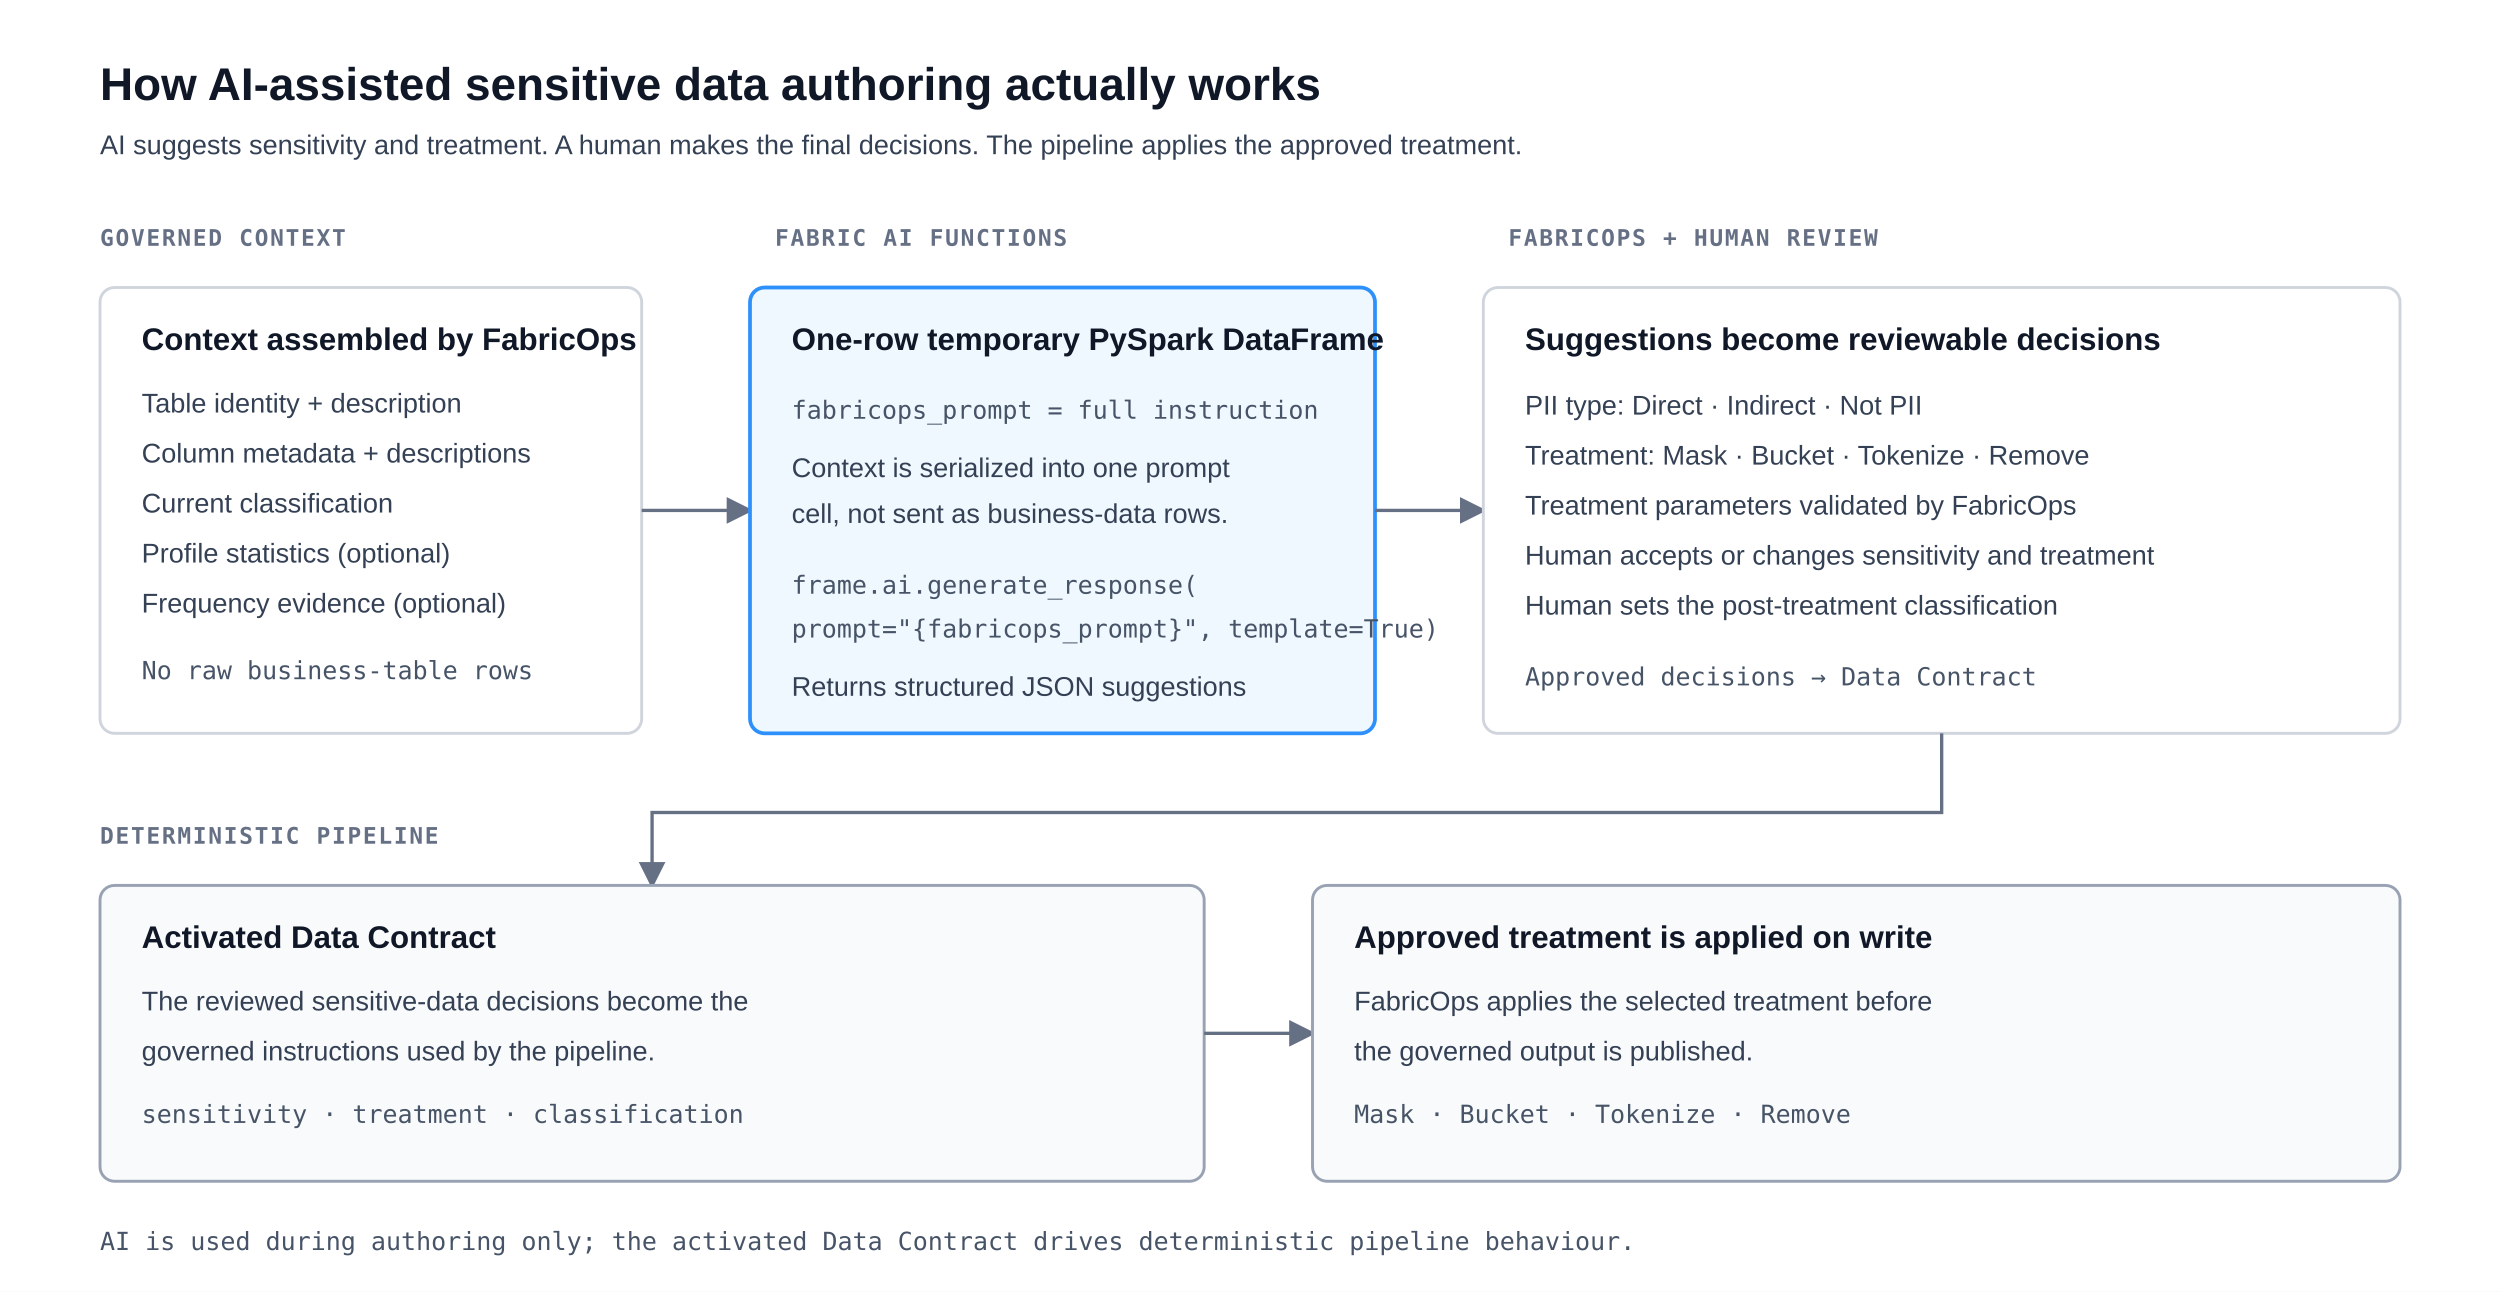
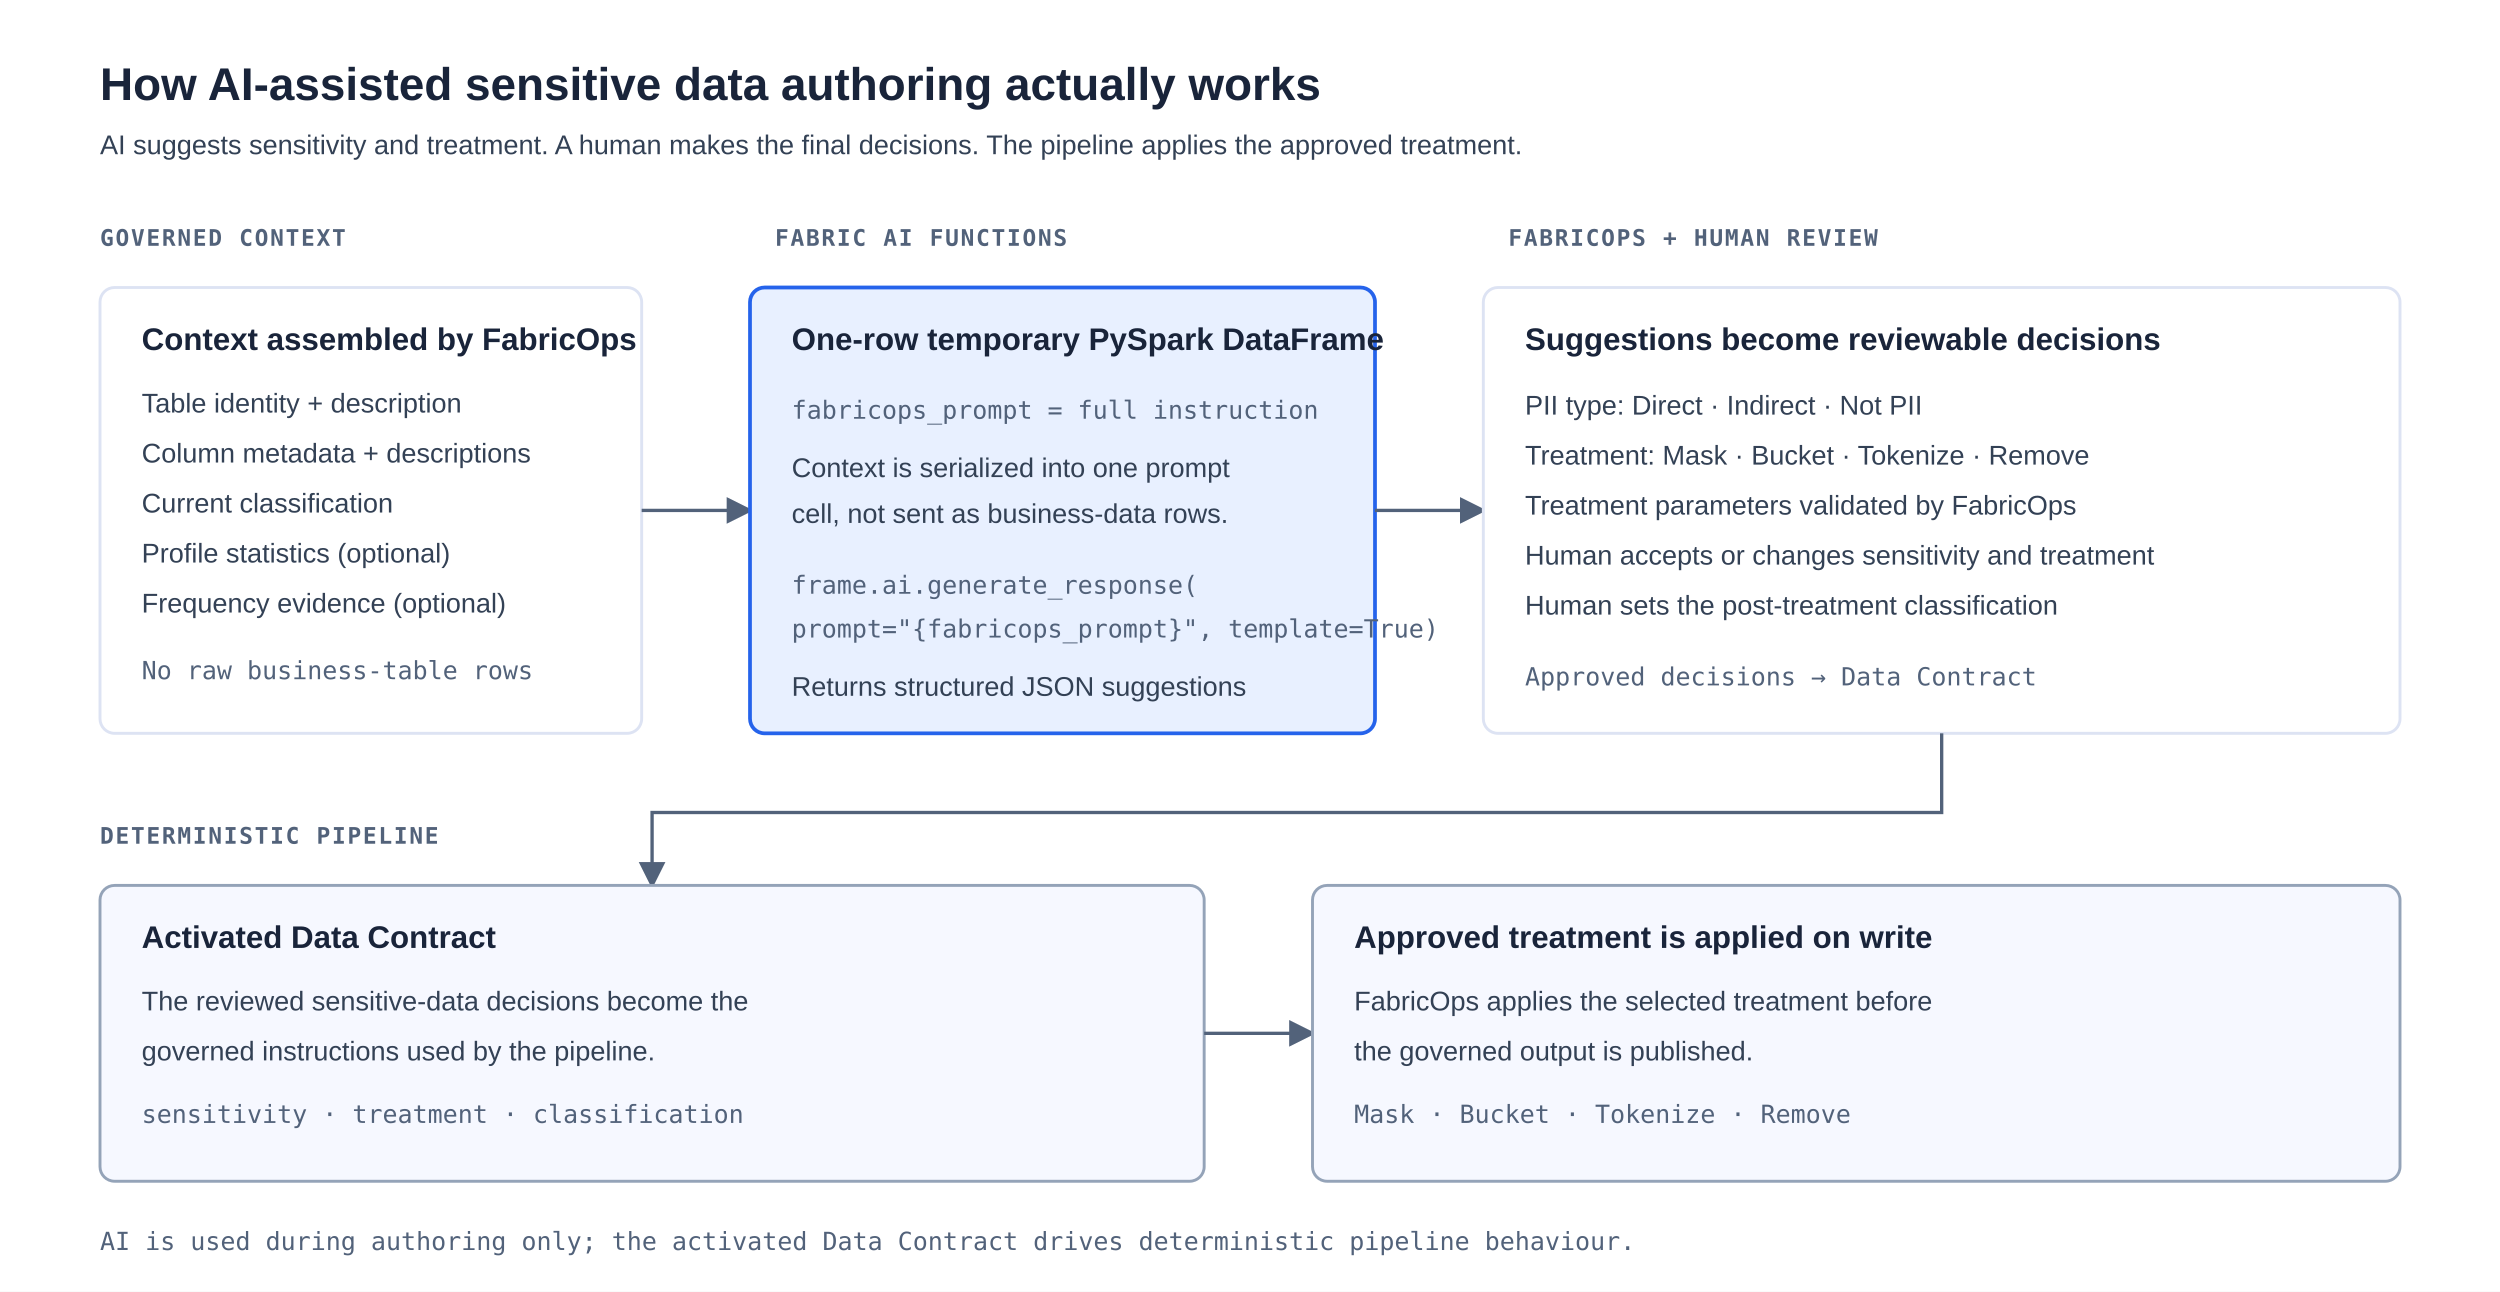
<svg xmlns="http://www.w3.org/2000/svg" viewBox="0 0 1200 620" role="img" aria-labelledby="title desc">
  <defs>
    <marker id="arrow" markerWidth="8" markerHeight="8" refX="7" refY="4" orient="auto">
-       <path d="M0,0 L8,4 L0,8 Z" fill="#667085" />
+       <path d="M0,0 L8,4 L0,8 Z" fill="#52627A" />
    </marker>
  </defs>
  <rect width="1200" height="620" fill="#ffffff" />
  <style>
- .t{font:600 22px Arial,sans-serif;fill:#101828}.h{font:600 15px Arial,sans-serif;fill:#101828}.b{font:13px Arial,sans-serif;fill:#344054}.m{font:12px ui-monospace,SFMono-Regular,Consolas,monospace;fill:#475467}.ey{font:600 11px ui-monospace,SFMono-Regular,Consolas,monospace;fill:#667085;letter-spacing:.8px}.box{fill:#fff;stroke:#d0d5dd;stroke-width:1.4}.focus{fill:#eff8ff;stroke:#2e90fa;stroke-width:1.8}.out{fill:#f9fafb;stroke:#98a2b3;stroke-width:1.4}.line{fill:none;stroke:#667085;stroke-width:1.6;marker-end:url(#arrow)}
+ .t{font:600 22px Segoe UI,Arial,sans-serif;fill:#19243A}.h{font:600 15px Segoe UI,Arial,sans-serif;fill:#19243A}.b{font:13px Segoe UI,Arial,sans-serif;fill:#334155}.m{font:12px Cascadia Code,Consolas,monospace;fill:#52627A}.ey{font:600 11px Cascadia Code,Consolas,monospace;fill:#52627A;letter-spacing:.8px}.box{fill:#fff;stroke:#DDE3F3;stroke-width:1.4}.focus{fill:#E8F0FF;stroke:#2563EB;stroke-width:1.8}.out{fill:#F6F8FF;stroke:#94A3B8;stroke-width:1.4}.line{fill:none;stroke:#52627A;stroke-width:1.6;marker-end:url(#arrow)}
</style>
  <text x="48" y="48" class="t">How AI-assisted sensitive data authoring actually works</text>
  <text x="48" y="74" class="b">AI suggests sensitivity and treatment. A human makes the final decisions. The pipeline applies the approved treatment.</text>
  <text x="48" y="118" class="ey">GOVERNED CONTEXT</text>
  <rect x="48" y="138" width="260" height="214" rx="7" class="box" />
  <text x="68" y="168" class="h">Context assembled by FabricOps</text>
  <text x="68" y="198" class="b">Table identity + description</text>
  <text x="68" y="222" class="b">Column metadata + descriptions</text>
  <text x="68" y="246" class="b">Current classification</text>
  <text x="68" y="270" class="b">Profile statistics (optional)</text>
  <text x="68" y="294" class="b">Frequency evidence (optional)</text>
  <text x="68" y="326" class="m">No raw business-table rows</text>
  <path d="M308 245 H360" class="line" />
  <text x="372" y="118" class="ey">FABRIC AI FUNCTIONS</text>
  <rect x="360" y="138" width="300" height="214" rx="7" class="focus" />
  <text x="380" y="168" class="h">One-row temporary PySpark DataFrame</text>
  <text x="380" y="201" class="m">fabricops_prompt = full instruction</text>
  <text x="380" y="229" class="b">Context is serialized into one prompt</text>
  <text x="380" y="251" class="b">cell, not sent as business-data rows.</text>
  <text x="380" y="285" class="m">frame.ai.generate_response(</text>
  <text x="380" y="306" class="m">  prompt="{fabricops_prompt}", template=True)</text>
  <text x="380" y="334" class="b">Returns structured JSON suggestions</text>
  <path d="M660 245 H712" class="line" />
  <text x="724" y="118" class="ey">FABRICOPS + HUMAN REVIEW</text>
  <rect x="712" y="138" width="440" height="214" rx="7" class="box" />
  <text x="732" y="168" class="h">Suggestions become reviewable decisions</text>
  <text x="732" y="199" class="b">PII type: Direct · Indirect · Not PII</text>
  <text x="732" y="223" class="b">Treatment: Mask · Bucket · Tokenize · Remove</text>
  <text x="732" y="247" class="b">Treatment parameters validated by FabricOps</text>
  <text x="732" y="271" class="b">Human accepts or changes sensitivity and treatment</text>
  <text x="732" y="295" class="b">Human sets the post-treatment classification</text>
  <text x="732" y="329" class="m">Approved decisions → Data Contract</text>
  <path d="M932 352 V390 H313 V425" class="line" />
  <text x="48" y="405" class="ey">DETERMINISTIC PIPELINE</text>
  <rect x="48" y="425" width="530" height="142" rx="7" class="out" />
  <text x="68" y="455" class="h">Activated Data Contract</text>
  <text x="68" y="485" class="b">The reviewed sensitive-data decisions become the</text>
  <text x="68" y="509" class="b">governed instructions used by the pipeline.</text>
  <text x="68" y="539" class="m">sensitivity · treatment · classification</text>
  <path d="M578 496 H630" class="line" />
  <rect x="630" y="425" width="522" height="142" rx="7" class="out" />
  <text x="650" y="455" class="h">Approved treatment is applied on write</text>
  <text x="650" y="485" class="b">FabricOps applies the selected treatment before</text>
  <text x="650" y="509" class="b">the governed output is published.</text>
  <text x="650" y="539" class="m">Mask · Bucket · Tokenize · Remove</text>
  <text x="48" y="600" class="m">AI is used during authoring only; the activated Data Contract drives deterministic pipeline behaviour.</text>
</svg>
